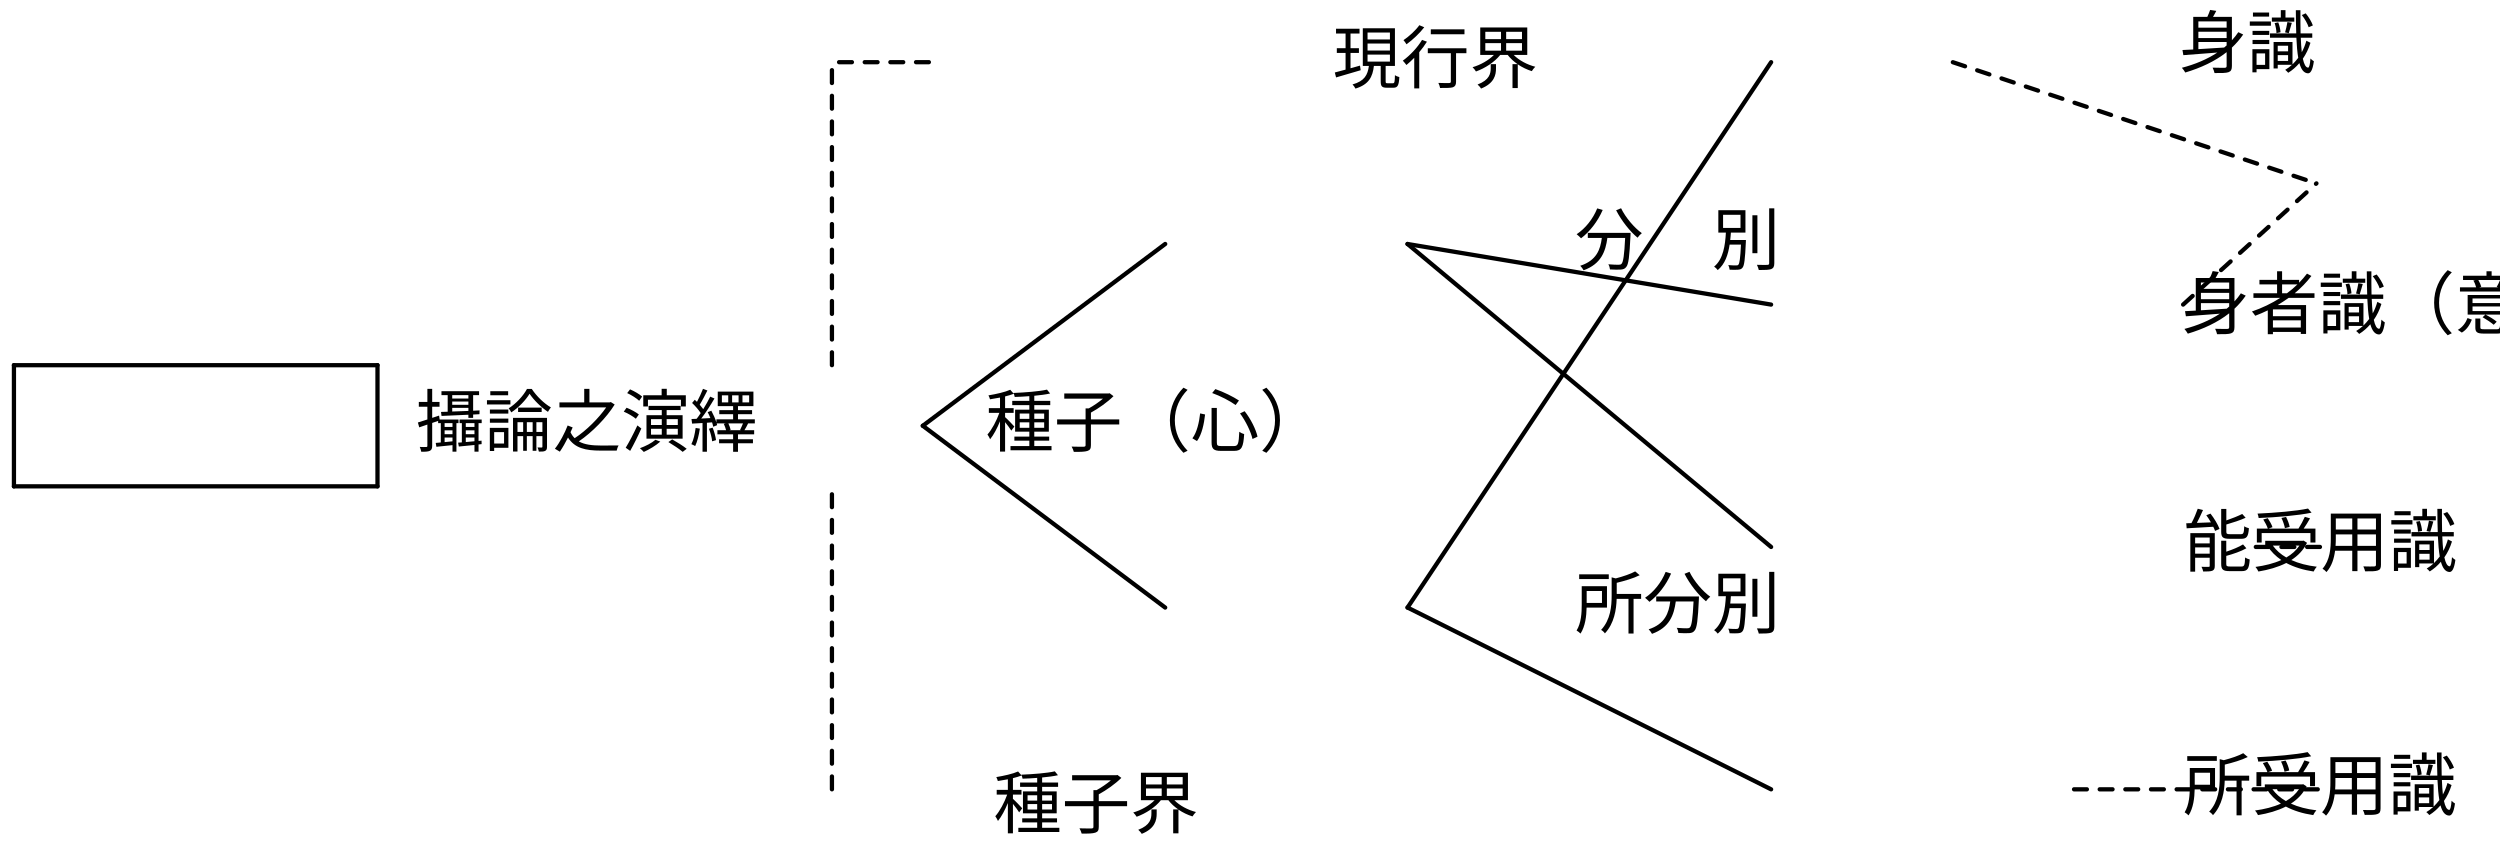
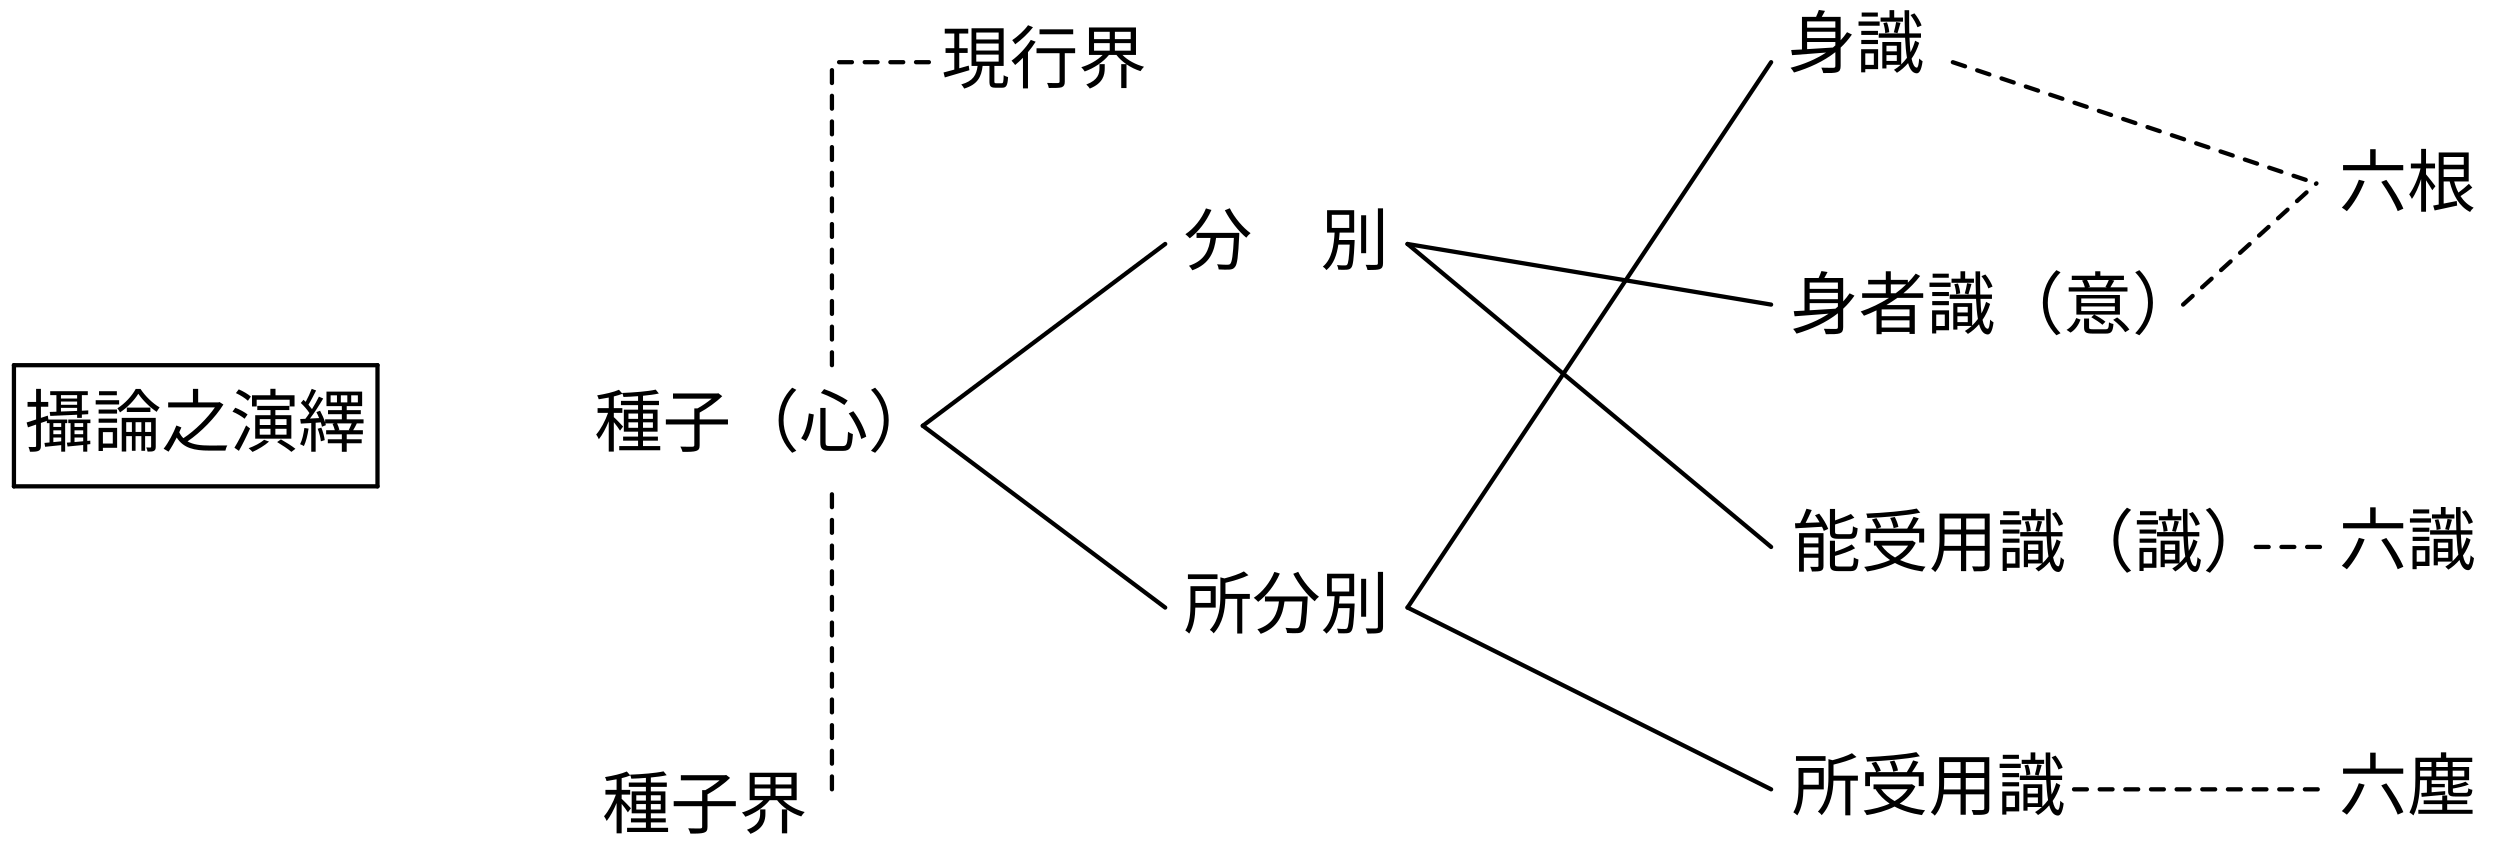
- <svg xmlns="http://www.w3.org/2000/svg" xmlns:ns1="http://schemas.microsoft.com/visio/2003/SVGExtensions/" width="8.121in" height="2.766in" viewBox="0 0 584.687 199.175" xml:space="preserve" color-interpolation-filters="sRGB" class="st5">
-   <ns1:documentProperties ns1:langID="1028" ns1:metric="true" ns1:viewMarkup="false">
-     <ns1:userDefs>
-       <ns1:ud ns1:nameU="msvConvertTheme" />
-     </ns1:userDefs>
-   </ns1:documentProperties>
+ <svg xmlns="http://www.w3.org/2000/svg" width="8.121in" height="2.766in" viewBox="0 0 584.687 199.175" xml:space="preserve" color-interpolation-filters="sRGB" class="st5">
  <style type="text/css">
	
		.st1 {stroke:#000000;stroke-linecap:round;stroke-linejoin:round;stroke-width:1}
		.st2 {fill:none;stroke:none;stroke-linecap:round;stroke-linejoin:round;stroke-width:0.75}
		.st3 {fill:#000000;font-family:新細明體;font-size:12pt}
		.st4 {stroke:#000000;stroke-dasharray:3,3;stroke-linecap:round;stroke-linejoin:round;stroke-width:1}
		.st5 {fill:none;fill-rule:evenodd;font-size:12px;overflow:visible;stroke-linecap:square;stroke-miterlimit:3}
	
	</style>
-   <g ns1:mID="0" ns1:index="1" ns1:groupContext="foregroundPage">
-     <ns1:pageProperties ns1:drawingScale="0.0393701" ns1:pageScale="0.0393701" ns1:drawingUnits="24" ns1:shadowOffsetX="8.50394" ns1:shadowOffsetY="-8.50394" />
-     <g id="group76-1" transform="translate(0.375,-0.375)" ns1:mID="76" ns1:groupContext="group">
-       <g id="shape17-2" ns1:mID="17" ns1:groupContext="shape" transform="translate(334.938,-59.3776) rotate(36.8699)">
+   <g>
+     <g id="group76-1" transform="translate(0.375,-0.375)">
+       <g id="shape17-2" transform="translate(334.938,-59.3776) rotate(36.8699)">
        <path d="M0 199.18 L70.87 199.18" class="st1" />
      </g>
-       <g id="shape43-5" ns1:mID="43" ns1:groupContext="shape" transform="translate(-7.99361E-14,-85.0394)">
-         <ns1:textBlock ns1:margins="rect(4,4,4,4)" ns1:tabSpace="42.5197" />
-         <ns1:textRect cx="45.354" cy="185.002" width="90.71" height="28.346" />
+       <g id="shape43-5" transform="translate(-7.99361E-14,-85.0394)">
        <rect x="0" y="170.829" width="90.709" height="28.346" class="st2" />
-         <text x="5.35" y="189.8" class="st3" ns1:langID="1028">
-           <ns1:paragraph ns1:horizAlign="1" />
-           <ns1:tabList />攝論之演繹</text>
+         <text x="5.35" y="189.8" class="st3">攝論之演繹</text>
      </g>
-       <g id="shape45-8" ns1:mID="45" ns1:groupContext="shape" transform="translate(136.063,0)">
-         <ns1:textBlock ns1:margins="rect(4,4,4,4)" ns1:tabSpace="42.5197" />
-         <ns1:textRect cx="28.346" cy="189.254" width="56.7" height="19.843" />
+       <g id="shape45-8" transform="translate(136.063,0)">
        <rect x="0" y="179.333" width="56.693" height="19.843" class="st2" />
-         <text x="4.35" y="194.05" class="st3" ns1:langID="1028">
-           <ns1:paragraph ns1:horizAlign="1" />
-           <ns1:tabList />種子界</text>
+         <text x="4.35" y="194.05" class="st3">種子界</text>
      </g>
-       <g id="shape46-11" ns1:mID="46" ns1:groupContext="shape" transform="translate(215.433,-170.079)">
-         <ns1:textBlock ns1:margins="rect(4,4,4,4)" ns1:tabSpace="42.5197" />
-         <ns1:textRect cx="28.346" cy="185.002" width="56.7" height="28.346" />
+       <g id="shape46-11" transform="translate(215.433,-170.079)">
        <rect x="0" y="170.829" width="56.693" height="28.346" class="st2" />
-         <text x="4.35" y="189.8" class="st3" ns1:langID="1028">
-           <ns1:paragraph ns1:horizAlign="1" />
-           <ns1:tabList />現行界</text>
+         <text x="4.35" y="189.8" class="st3">現行界</text>
      </g>
-       <g id="shape44-14" ns1:mID="44" ns1:groupContext="shape" transform="translate(133.228,-85.0394)">
-         <ns1:textBlock ns1:margins="rect(4,4,4,4)" ns1:tabSpace="42.5197" />
-         <ns1:textRect cx="45.354" cy="185.002" width="90.71" height="28.346" />
+       <g id="shape44-14" transform="translate(133.228,-85.0394)">
        <rect x="0" y="170.829" width="90.709" height="28.346" class="st2" />
-         <text x="5.35" y="189.8" class="st3" ns1:langID="1028">
-           <ns1:paragraph ns1:horizAlign="1" />
-           <ns1:tabList />種子（心）</text>
+         <text x="5.35" y="189.8" class="st3">種子（心）</text>
      </g>
-       <g id="shape47-17" ns1:mID="47" ns1:groupContext="shape" transform="translate(272.126,-42.5197)">
-         <ns1:textBlock ns1:margins="rect(4,4,4,4)" ns1:tabSpace="42.5197" />
-         <ns1:textRect cx="28.346" cy="185.002" width="56.7" height="28.346" />
+       <g id="shape47-17" transform="translate(272.126,-42.5197)">
        <rect x="0" y="170.829" width="56.693" height="28.346" class="st2" />
-         <text x="4.35" y="189.8" class="st3" ns1:langID="1028">
-           <ns1:paragraph ns1:horizAlign="1" />
-           <ns1:tabList />所分別</text>
+         <text x="4.35" y="189.8" class="st3">所分別</text>
      </g>
-       <g id="shape48-20" ns1:mID="48" ns1:groupContext="shape" transform="translate(272.126,-127.559)">
-         <ns1:textBlock ns1:margins="rect(4,4,4,4)" ns1:tabSpace="42.5197" />
-         <ns1:textRect cx="28.346" cy="185.002" width="56.7" height="28.346" />
+       <g id="shape48-20" transform="translate(272.126,-127.559)">
        <rect x="0" y="170.829" width="56.693" height="28.346" class="st2" />
-         <text x="4.35" y="189.8" class="st3" ns1:langID="1028">
-           <ns1:paragraph ns1:horizAlign="1" />
-           <ns1:tabList />分　別</text>
+         <text x="4.35" y="189.8" class="st3">分　別</text>
      </g>
-       <g id="shape49-23" ns1:mID="49" ns1:groupContext="shape" transform="translate(412.441,-177.165)">
-         <ns1:textBlock ns1:margins="rect(4,4,4,4)" ns1:tabSpace="42.5197" />
-         <ns1:textRect cx="21.26" cy="188.545" width="42.52" height="21.26" />
+       <g id="shape49-23" transform="translate(412.441,-177.165)">
        <rect x="0" y="177.915" width="42.52" height="21.26" class="st2" />
-         <text x="5.26" y="193.35" class="st3" ns1:langID="1028">
-           <ns1:paragraph ns1:horizAlign="1" />
-           <ns1:tabList />身識</text>
+         <text x="5.26" y="193.35" class="st3">身識</text>
      </g>
-       <g id="shape50-26" ns1:mID="50" ns1:groupContext="shape" transform="translate(413.858,-118.772)">
-         <ns1:textBlock ns1:margins="rect(4,4,4,4)" ns1:tabSpace="42.5197" />
-         <ns1:textRect cx="52.441" cy="191.238" width="104.89" height="15.874" />
+       <g id="shape50-26" transform="translate(413.858,-118.772)">
        <rect x="0" y="183.301" width="104.882" height="15.874" class="st2" />
-         <text x="4.44" y="196.04" class="st3" ns1:langID="1028">
-           <ns1:paragraph ns1:horizAlign="1" />
-           <ns1:tabList />身者識（意）</text>
+         <text x="4.44" y="196.04" class="st3">身者識（意）</text>
      </g>
-       <g id="shape51-29" ns1:mID="51" ns1:groupContext="shape" transform="translate(411.024,-61.5118)">
-         <ns1:textBlock ns1:margins="rect(4,4,4,4)" ns1:tabSpace="42.5197" />
-         <ns1:textRect cx="63.779" cy="189.537" width="127.56" height="19.276" />
+       <g id="shape51-29" transform="translate(411.024,-61.5118)">
        <rect x="0" y="179.9" width="127.559" height="19.276" class="st2" />
-         <text x="7.78" y="194.34" class="st3" ns1:langID="1028">
-           <ns1:paragraph ns1:horizAlign="1" />
-           <ns1:tabList />能受用識（識）</text>
+         <text x="7.78" y="194.34" class="st3">能受用識（識）</text>
      </g>
-       <g id="shape52-32" ns1:mID="52" ns1:groupContext="shape" transform="translate(413.858,-4.53543)">
-         <ns1:textBlock ns1:margins="rect(4,4,4,4)" ns1:tabSpace="42.5197" />
-         <ns1:textRect cx="36.85" cy="189.537" width="73.71" height="19.276" />
+       <g id="shape52-32" transform="translate(413.858,-4.53543)">
        <rect x="0" y="179.9" width="73.701" height="19.276" class="st2" />
-         <text x="4.85" y="194.34" class="st3" ns1:langID="1028">
-           <ns1:paragraph ns1:horizAlign="1" />
-           <ns1:tabList />所受用識</text>
+         <text x="4.85" y="194.34" class="st3">所受用識</text>
      </g>
-       <g id="shape53-35" ns1:mID="53" ns1:groupContext="shape" transform="translate(541.417,-147.402)">
-         <ns1:textBlock ns1:margins="rect(4,4,4,4)" ns1:tabSpace="42.5197" />
-         <ns1:textRect cx="21.26" cy="191.238" width="42.52" height="15.874" />
+       <g id="shape53-35" transform="translate(541.417,-147.402)">
        <rect x="0" y="183.301" width="42.52" height="15.874" class="st2" />
-         <text x="5.26" y="196.04" class="st3" ns1:langID="1028">
-           <ns1:paragraph ns1:horizAlign="1" />
-           <ns1:tabList />六根</text>
+         <text x="5.26" y="196.04" class="st3">六根</text>
      </g>
-       <g id="shape54-38" ns1:mID="54" ns1:groupContext="shape" transform="translate(541.417,-60.9449)">
-         <ns1:textBlock ns1:margins="rect(4,4,4,4)" ns1:tabSpace="42.5197" />
-         <ns1:textRect cx="21.26" cy="188.545" width="42.52" height="21.26" />
+       <g id="shape54-38" transform="translate(541.417,-60.9449)">
        <rect x="0" y="177.915" width="42.52" height="21.26" class="st2" />
-         <text x="5.26" y="193.35" class="st3" ns1:langID="1028">
-           <ns1:paragraph ns1:horizAlign="1" />
-           <ns1:tabList />六識</text>
+         <text x="5.26" y="193.35" class="st3">六識</text>
      </g>
-       <g id="shape55-41" ns1:mID="55" ns1:groupContext="shape" transform="translate(541.417,-5.6693)">
-         <ns1:textBlock ns1:margins="rect(4,4,4,4)" ns1:tabSpace="42.5197" />
-         <ns1:textRect cx="21.26" cy="190.671" width="42.52" height="17.008" />
+       <g id="shape55-41" transform="translate(541.417,-5.6693)">
        <rect x="0" y="182.167" width="42.52" height="17.008" class="st2" />
-         <text x="5.26" y="195.47" class="st3" ns1:langID="1028">
-           <ns1:paragraph ns1:horizAlign="1" />
-           <ns1:tabList />六塵</text>
+         <text x="5.26" y="195.47" class="st3">六塵</text>
      </g>
-       <g id="shape57-44" ns1:mID="57" ns1:groupContext="shape" transform="translate(2.83465,-85.0394)">
+       <g id="shape57-44" transform="translate(2.83465,-85.0394)">
        <path d="M0 199.18 L85.04 199.18" class="st1" />
      </g>
-       <g id="shape58-47" ns1:mID="58" ns1:groupContext="shape" transform="translate(2.83465,-113.386)">
+       <g id="shape58-47" transform="translate(2.83465,-113.386)">
        <path d="M0 199.18 L85.04 199.18" class="st1" />
      </g>
-       <g id="shape59-50" ns1:mID="59" ns1:groupContext="shape" transform="translate(-196.341,114.136) rotate(-90)">
+       <g id="shape59-50" transform="translate(-196.341,114.136) rotate(-90)">
        <path d="M0 199.18 L28.35 199.18" class="st1" />
      </g>
-       <g id="shape60-53" ns1:mID="60" ns1:groupContext="shape" transform="translate(-111.301,114.136) rotate(-90)">
+       <g id="shape60-53" transform="translate(-111.301,114.136) rotate(-90)">
        <path d="M0 199.18 L28.35 199.18" class="st1" />
      </g>
-       <g id="shape63-56" ns1:mID="63" ns1:groupContext="shape" transform="translate(95.9279,-59.3776) rotate(-36.8699)">
+       <g id="shape63-56" transform="translate(95.9279,-59.3776) rotate(-36.8699)">
        <path d="M0 199.18 L70.87 199.18" class="st1" />
      </g>
-       <g id="shape65-59" ns1:mID="65" ns1:groupContext="shape" transform="translate(417.893,-35.6654) rotate(26.5651)">
+       <g id="shape65-59" transform="translate(417.893,-35.6654) rotate(26.5651)">
        <path d="M0 199.18 L95.08 199.18" class="st1" />
      </g>
-       <g id="shape66-62" ns1:mID="66" ns1:groupContext="shape" transform="translate(163.095,31.9998) rotate(-56.3099)">
+       <g id="shape66-62" transform="translate(163.095,31.9998) rotate(-56.3099)">
        <path d="M0 199.18 L153.31 199.18" class="st1" />
      </g>
-       <g id="shape67-65" ns1:mID="67" ns1:groupContext="shape" transform="translate(456.328,-95.5677) rotate(39.8056)">
+       <g id="shape67-65" transform="translate(456.328,-95.5677) rotate(39.8056)">
        <path d="M0 199.18 L110.7 199.18" class="st1" />
      </g>
-       <g id="shape68-68" ns1:mID="68" ns1:groupContext="shape" transform="translate(361.563,-139.022) rotate(9.46232)">
+       <g id="shape68-68" transform="translate(361.563,-139.022) rotate(9.46232)">
        <path d="M0 199.18 L86.21 199.18" class="st1" />
      </g>
-       <g id="shape69-71" ns1:mID="69" ns1:groupContext="shape" transform="translate(484.724,-14.1732)">
+       <g id="shape69-71" transform="translate(484.724,-14.1732)">
        <path d="M0 199.18 L59.53 199.18" class="st4" />
      </g>
-       <g id="shape70-74" ns1:mID="70" ns1:groupContext="shape" transform="translate(527.244,-70.8661)">
+       <g id="shape70-74" transform="translate(527.244,-70.8661)">
        <path d="M0 199.18 L17.01 199.18" class="st4" />
      </g>
-       <g id="shape71-77" ns1:mID="71" ns1:groupContext="shape" transform="translate(376.256,-75.7616) rotate(-42.2737)">
+       <g id="shape71-77" transform="translate(376.256,-75.7616) rotate(-42.2737)">
        <path d="M0 199.18 L42.14 199.18" class="st4" />
      </g>
-       <g id="shape72-80" ns1:mID="72" ns1:groupContext="shape" transform="translate(519.363,-174.031) rotate(18.4349)">
-         <ns1:textBlock ns1:margins="rect(4,4,4,4)" ns1:tabSpace="42.5197" />
+       <g id="shape72-80" transform="translate(519.363,-174.031) rotate(18.4349)">
        <path d="M0 199.18 L89.64 199.18" class="st4" />
      </g>
-       <g id="shape73-83" ns1:mID="73" ns1:groupContext="shape" transform="translate(-5.002,185.002) rotate(-90)">
-         <ns1:textBlock ns1:margins="rect(4,4,4,4)" ns1:tabSpace="42.5197" />
+       <g id="shape73-83" transform="translate(-5.002,185.002) rotate(-90)">
        <path d="M0 199.18 L70.87 199.18" class="st4" />
      </g>
-       <g id="shape74-86" ns1:mID="74" ns1:groupContext="shape" transform="translate(-5.002,85.7894) rotate(-90)">
-         <ns1:textBlock ns1:margins="rect(4,4,4,4)" ns1:tabSpace="42.5197" />
+       <g id="shape74-86" transform="translate(-5.002,85.7894) rotate(-90)">
        <path d="M0 199.18 L70.87 199.18" class="st4" />
      </g>
-       <g id="shape75-89" ns1:mID="75" ns1:groupContext="shape" transform="translate(216.85,214.098) rotate(180)">
-         <ns1:textBlock ns1:margins="rect(4,4,4,4)" ns1:tabSpace="42.5197" />
+       <g id="shape75-89" transform="translate(216.85,214.098) rotate(180)">
        <path d="M0 199.18 L22.68 199.18" class="st4" />
      </g>
    </g>
  </g>
</svg>
